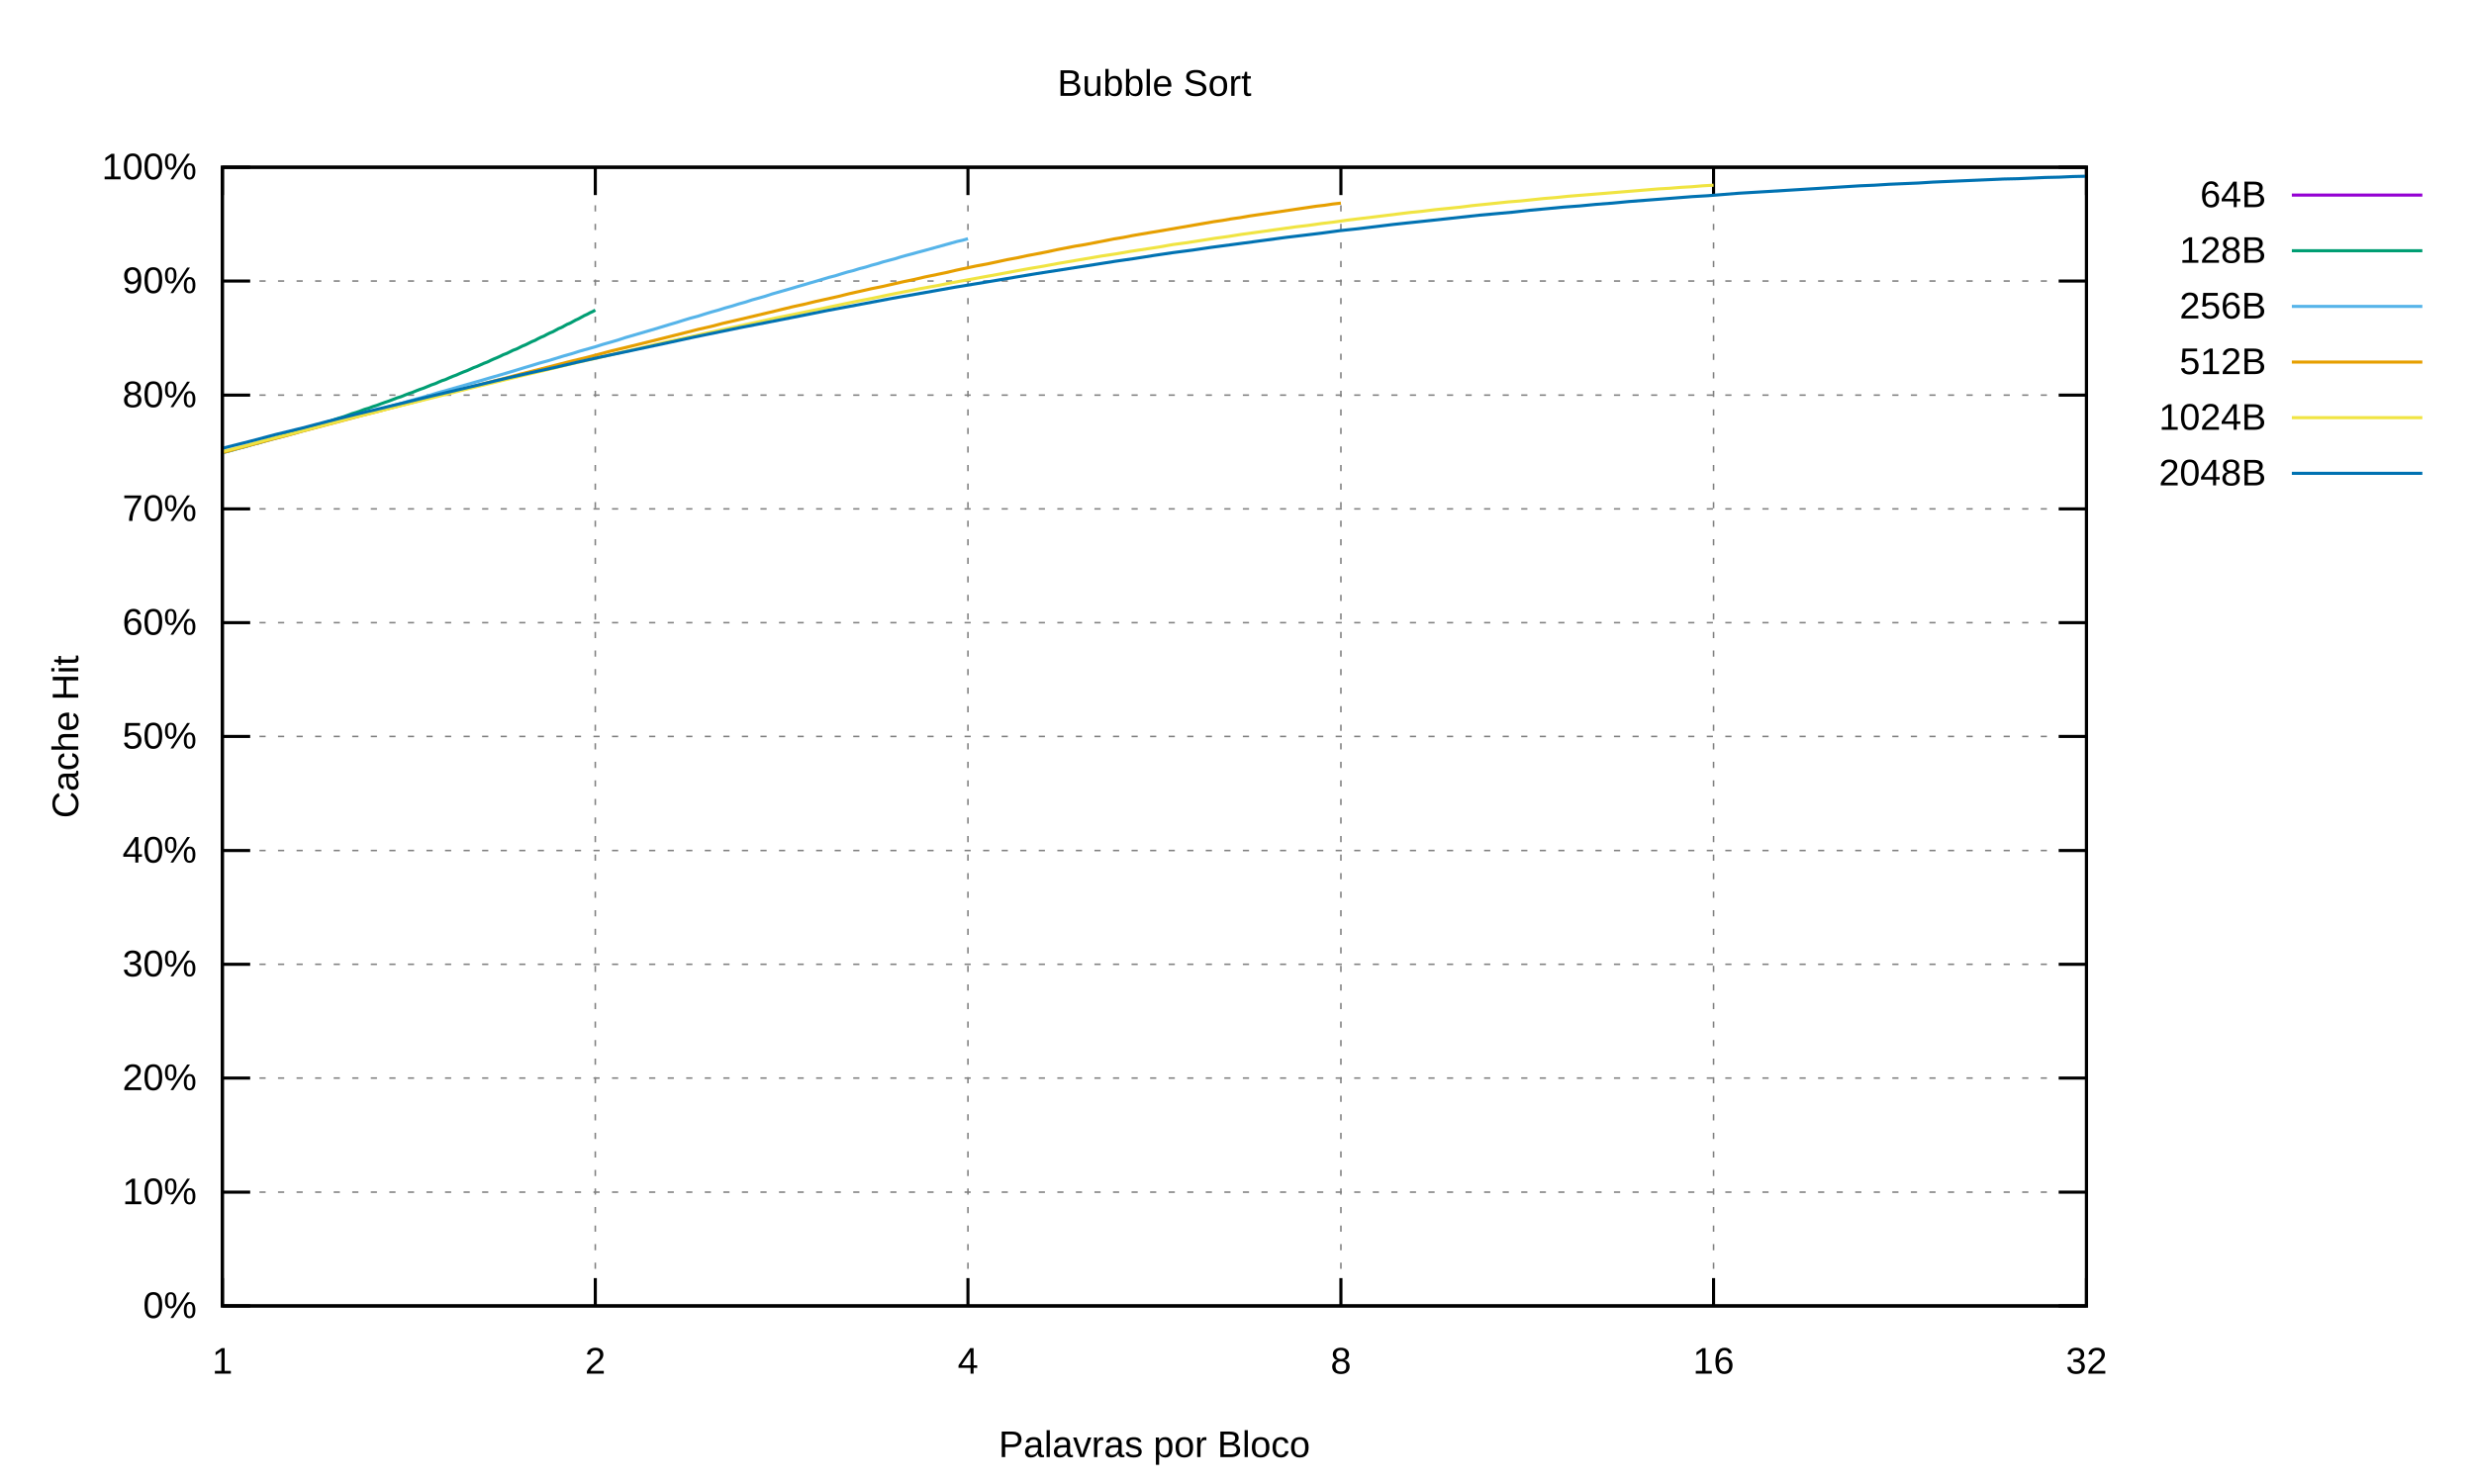
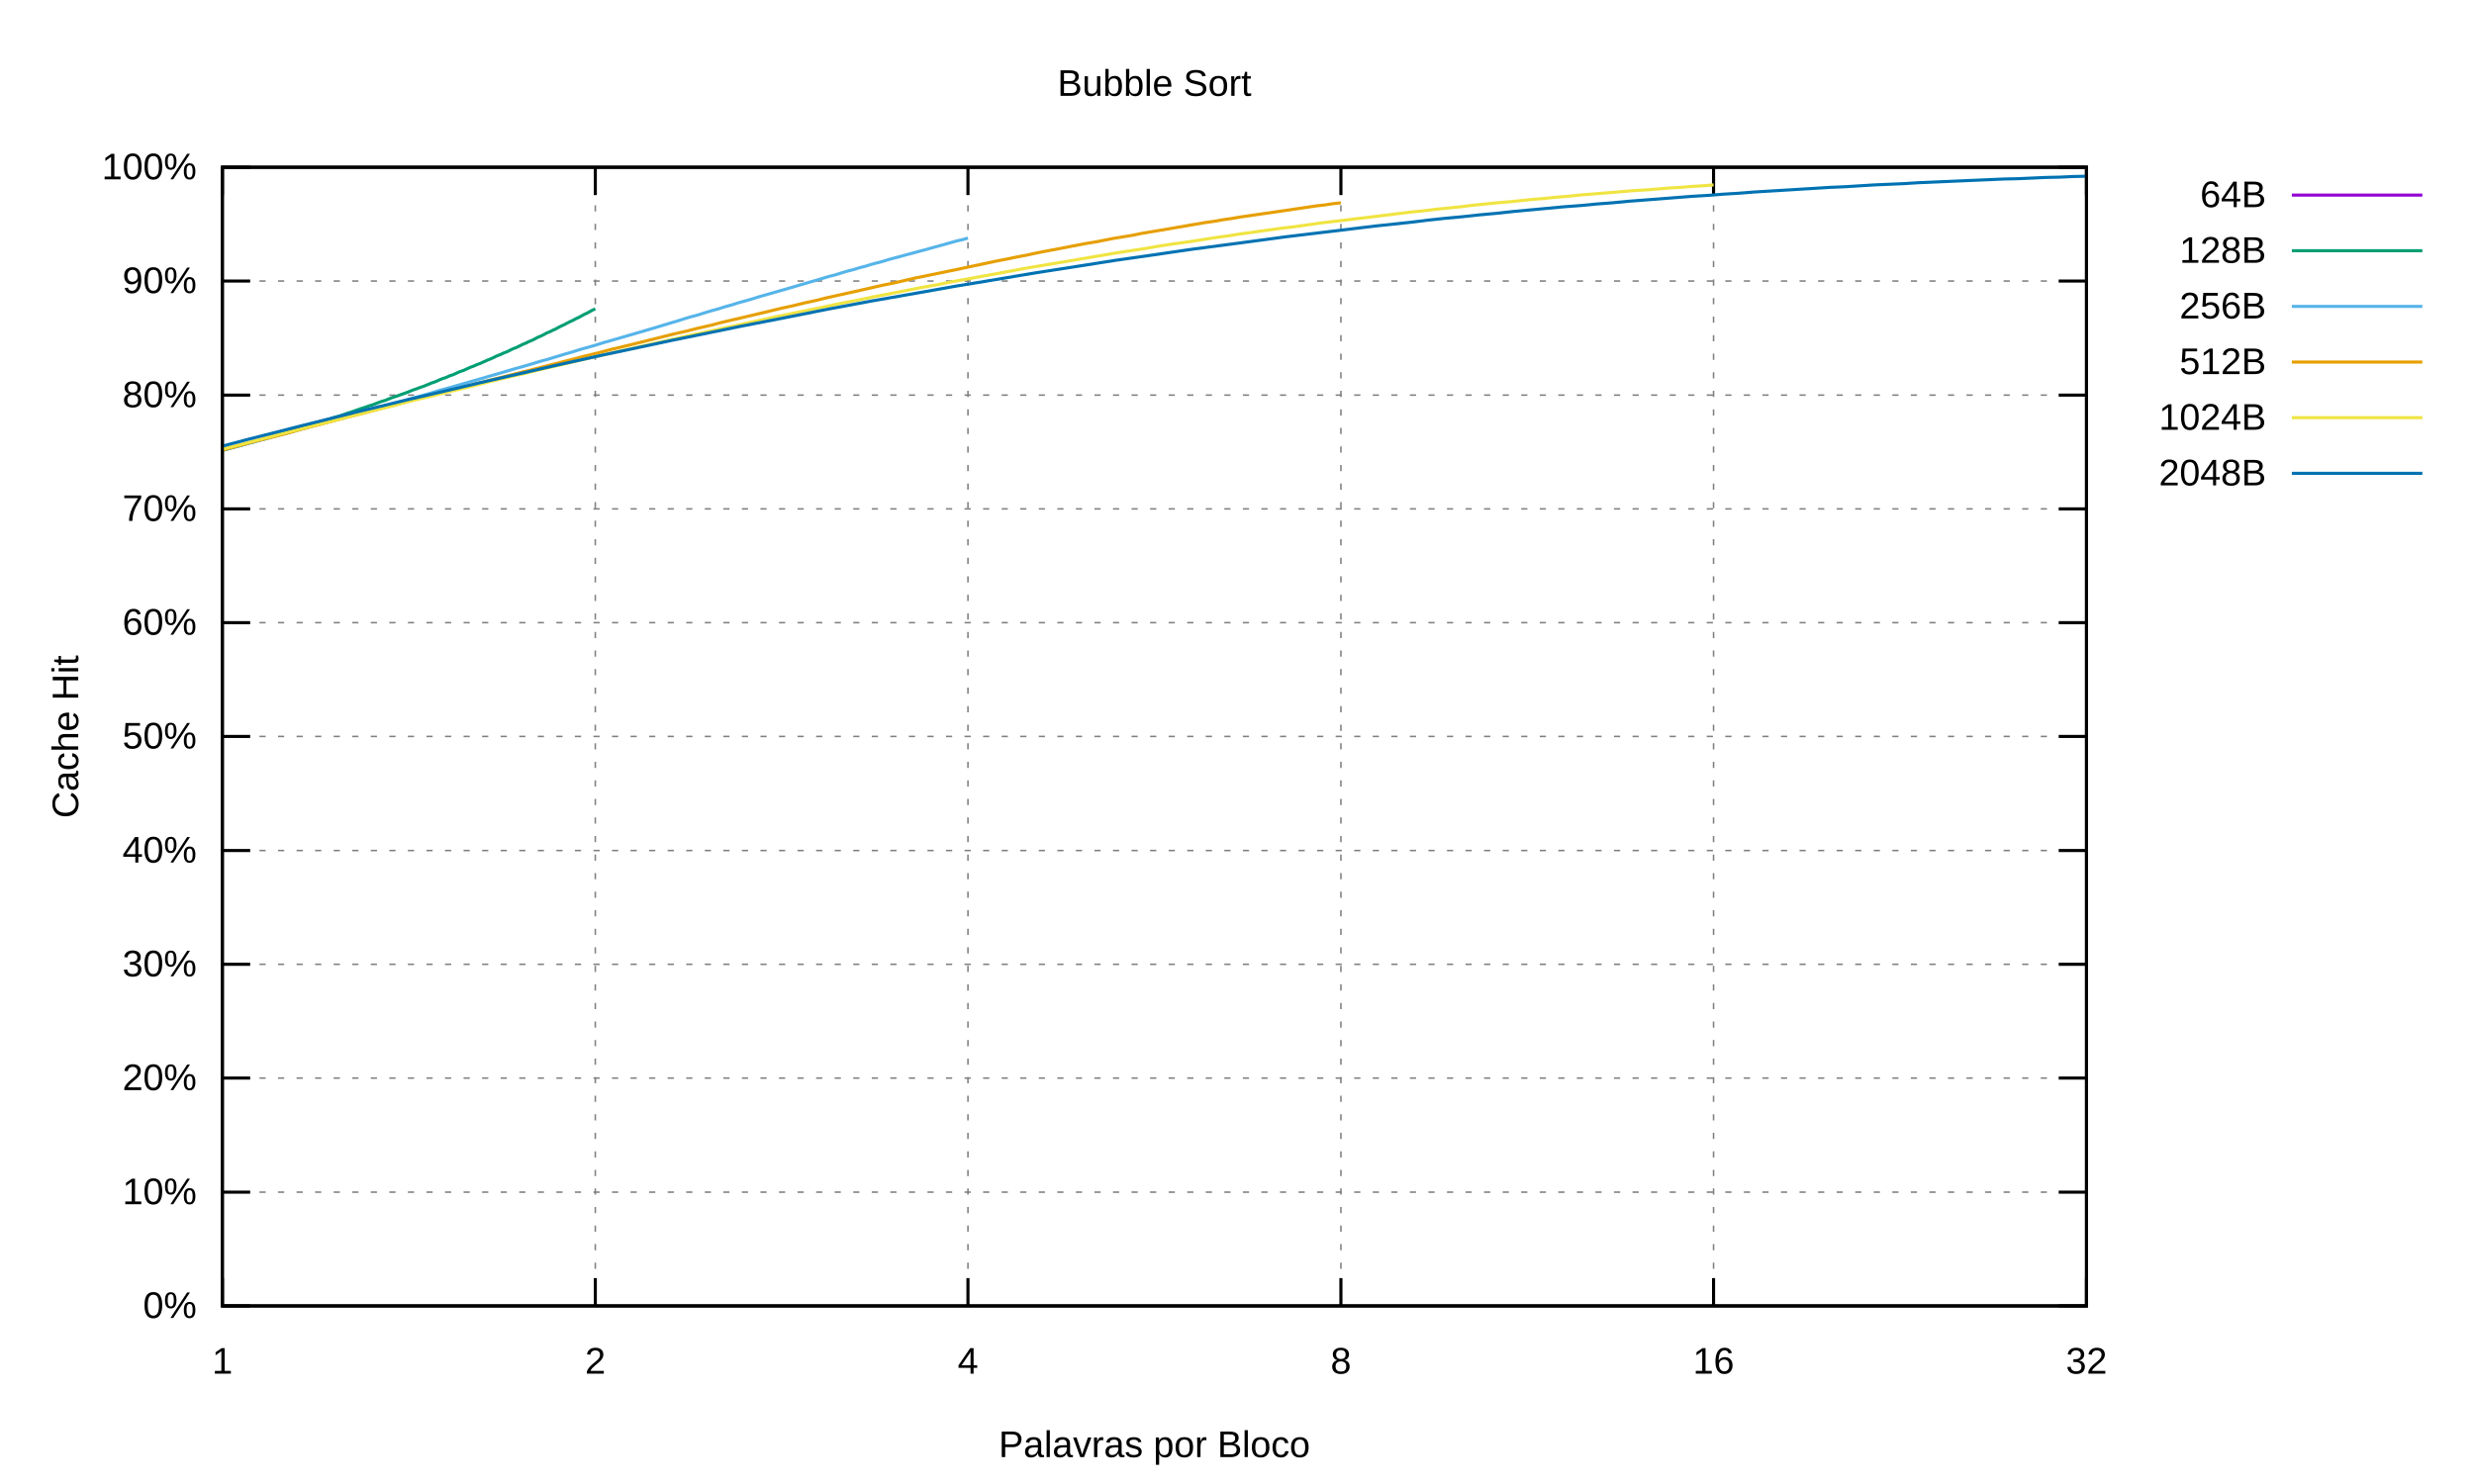
<svg xmlns="http://www.w3.org/2000/svg" xmlns:xlink="http://www.w3.org/1999/xlink" width="800" height="480" viewBox="0 0 800 480">
  <g id="gnuplot_canvas">
    <rect x="0" y="0" width="800" height="480" fill="none" />
    <defs>
      <circle id="gpDot" r="0.5" stroke-width="0.5" stroke="currentColor" />
      <path id="gpPt0" stroke-width="0.222" stroke="currentColor" d="M-1,0 h2 M0,-1 v2" />
      <path id="gpPt1" stroke-width="0.222" stroke="currentColor" d="M-1,-1 L1,1 M1,-1 L-1,1" />
      <path id="gpPt2" stroke-width="0.222" stroke="currentColor" d="M-1,0 L1,0 M0,-1 L0,1 M-1,-1 L1,1 M-1,1 L1,-1" />
      <rect id="gpPt3" stroke-width="0.222" stroke="currentColor" x="-1" y="-1" width="2" height="2" />
      <rect id="gpPt4" stroke-width="0.222" stroke="currentColor" fill="currentColor" x="-1" y="-1" width="2" height="2" />
      <circle id="gpPt5" stroke-width="0.222" stroke="currentColor" cx="0" cy="0" r="1" />
      <use xlink:href="#gpPt5" id="gpPt6" fill="currentColor" stroke="none" />
      <path id="gpPt7" stroke-width="0.222" stroke="currentColor" d="M0,-1.33 L-1.33,0.67 L1.33,0.67 z" />
      <use xlink:href="#gpPt7" id="gpPt8" fill="currentColor" stroke="none" />
      <use xlink:href="#gpPt7" id="gpPt9" stroke="currentColor" transform="rotate(180)" />
      <use xlink:href="#gpPt9" id="gpPt10" fill="currentColor" stroke="none" />
      <use xlink:href="#gpPt3" id="gpPt11" stroke="currentColor" transform="rotate(45)" />
      <use xlink:href="#gpPt11" id="gpPt12" fill="currentColor" stroke="none" />
      <path id="gpPt13" stroke-width="0.222" stroke="currentColor" d="M0,1.330 L1.265,0.411 L0.782,-1.067 L-0.782,-1.076 L-1.265,0.411 z" />
      <use xlink:href="#gpPt13" id="gpPt14" fill="currentColor" stroke="none" />
      <filter id="textbox" filterUnits="objectBoundingBox" x="0" y="0" height="1" width="1">
        <feFlood flood-color="white" flood-opacity="1" result="bgnd" />
        <feComposite in="SourceGraphic" in2="bgnd" operator="atop" />
      </filter>
      <filter id="greybox" filterUnits="objectBoundingBox" x="0" y="0" height="1" width="1">
        <feFlood flood-color="lightgrey" flood-opacity="1" result="grey" />
        <feComposite in="SourceGraphic" in2="grey" operator="atop" />
      </filter>
    </defs>
    <g fill="none" color="white" stroke="black" stroke-width="1.00" stroke-linecap="butt" stroke-linejoin="miter">
</g>
    <g fill="none" color="black" stroke="currentColor" stroke-width="1.00" stroke-linecap="butt" stroke-linejoin="miter">
</g>
    <g fill="none" color="black" stroke="black" stroke-width="0.50" stroke-linecap="butt" stroke-linejoin="miter">
</g>
    <g fill="none" color="gray" stroke="currentColor" stroke-width="0.50" stroke-linecap="butt" stroke-linejoin="miter">
      <path stroke="gray" stroke-dasharray="2,4" class="gridline" d="M71.9,422.4 L674.7,422.4  " />
    </g>
    <g fill="none" color="gray" stroke="gray" stroke-width="1.00" stroke-linecap="butt" stroke-linejoin="miter">
</g>
    <g fill="none" color="black" stroke="currentColor" stroke-width="1.00" stroke-linecap="butt" stroke-linejoin="miter">
      <path stroke="black" d="M71.9,422.4 L80.9,422.4 M674.7,422.4 L665.7,422.4  " />
      <g transform="translate(63.6,426.3)" stroke="none" fill="black" font-family="Arial" font-size="12.00" text-anchor="end">
        <text>
          <tspan font-family="Arial">0%</tspan>
        </text>
      </g>
    </g>
    <g fill="none" color="black" stroke="currentColor" stroke-width="1.00" stroke-linecap="butt" stroke-linejoin="miter">
</g>
    <g fill="none" color="black" stroke="black" stroke-width="0.50" stroke-linecap="butt" stroke-linejoin="miter">
</g>
    <g fill="none" color="gray" stroke="currentColor" stroke-width="0.50" stroke-linecap="butt" stroke-linejoin="miter">
      <path stroke="gray" stroke-dasharray="2,4" class="gridline" d="M71.9,385.6 L674.7,385.6  " />
    </g>
    <g fill="none" color="gray" stroke="gray" stroke-width="1.00" stroke-linecap="butt" stroke-linejoin="miter">
</g>
    <g fill="none" color="black" stroke="currentColor" stroke-width="1.00" stroke-linecap="butt" stroke-linejoin="miter">
      <path stroke="black" d="M71.9,385.6 L80.9,385.6 M674.7,385.6 L665.7,385.6  " />
      <g transform="translate(63.6,389.5)" stroke="none" fill="black" font-family="Arial" font-size="12.00" text-anchor="end">
        <text>
          <tspan font-family="Arial">10%</tspan>
        </text>
      </g>
    </g>
    <g fill="none" color="black" stroke="currentColor" stroke-width="1.00" stroke-linecap="butt" stroke-linejoin="miter">
</g>
    <g fill="none" color="black" stroke="black" stroke-width="0.50" stroke-linecap="butt" stroke-linejoin="miter">
</g>
    <g fill="none" color="gray" stroke="currentColor" stroke-width="0.50" stroke-linecap="butt" stroke-linejoin="miter">
      <path stroke="gray" stroke-dasharray="2,4" class="gridline" d="M71.9,348.7 L674.7,348.7  " />
    </g>
    <g fill="none" color="gray" stroke="gray" stroke-width="1.00" stroke-linecap="butt" stroke-linejoin="miter">
</g>
    <g fill="none" color="black" stroke="currentColor" stroke-width="1.00" stroke-linecap="butt" stroke-linejoin="miter">
      <path stroke="black" d="M71.9,348.7 L80.9,348.7 M674.7,348.7 L665.7,348.7  " />
      <g transform="translate(63.6,352.6)" stroke="none" fill="black" font-family="Arial" font-size="12.00" text-anchor="end">
        <text>
          <tspan font-family="Arial">20%</tspan>
        </text>
      </g>
    </g>
    <g fill="none" color="black" stroke="currentColor" stroke-width="1.00" stroke-linecap="butt" stroke-linejoin="miter">
</g>
    <g fill="none" color="black" stroke="black" stroke-width="0.50" stroke-linecap="butt" stroke-linejoin="miter">
</g>
    <g fill="none" color="gray" stroke="currentColor" stroke-width="0.50" stroke-linecap="butt" stroke-linejoin="miter">
      <path stroke="gray" stroke-dasharray="2,4" class="gridline" d="M71.9,311.9 L674.7,311.9  " />
    </g>
    <g fill="none" color="gray" stroke="gray" stroke-width="1.00" stroke-linecap="butt" stroke-linejoin="miter">
</g>
    <g fill="none" color="black" stroke="currentColor" stroke-width="1.00" stroke-linecap="butt" stroke-linejoin="miter">
      <path stroke="black" d="M71.9,311.9 L80.9,311.9 M674.7,311.9 L665.7,311.9  " />
      <g transform="translate(63.6,315.8)" stroke="none" fill="black" font-family="Arial" font-size="12.00" text-anchor="end">
        <text>
          <tspan font-family="Arial">30%</tspan>
        </text>
      </g>
    </g>
    <g fill="none" color="black" stroke="currentColor" stroke-width="1.00" stroke-linecap="butt" stroke-linejoin="miter">
</g>
    <g fill="none" color="black" stroke="black" stroke-width="0.50" stroke-linecap="butt" stroke-linejoin="miter">
</g>
    <g fill="none" color="gray" stroke="currentColor" stroke-width="0.50" stroke-linecap="butt" stroke-linejoin="miter">
      <path stroke="gray" stroke-dasharray="2,4" class="gridline" d="M71.9,275.1 L674.7,275.1  " />
    </g>
    <g fill="none" color="gray" stroke="gray" stroke-width="1.00" stroke-linecap="butt" stroke-linejoin="miter">
</g>
    <g fill="none" color="black" stroke="currentColor" stroke-width="1.00" stroke-linecap="butt" stroke-linejoin="miter">
      <path stroke="black" d="M71.9,275.1 L80.9,275.1 M674.7,275.1 L665.7,275.1  " />
      <g transform="translate(63.6,279.0)" stroke="none" fill="black" font-family="Arial" font-size="12.00" text-anchor="end">
        <text>
          <tspan font-family="Arial">40%</tspan>
        </text>
      </g>
    </g>
    <g fill="none" color="black" stroke="currentColor" stroke-width="1.00" stroke-linecap="butt" stroke-linejoin="miter">
</g>
    <g fill="none" color="black" stroke="black" stroke-width="0.50" stroke-linecap="butt" stroke-linejoin="miter">
</g>
    <g fill="none" color="gray" stroke="currentColor" stroke-width="0.50" stroke-linecap="butt" stroke-linejoin="miter">
      <path stroke="gray" stroke-dasharray="2,4" class="gridline" d="M71.9,238.2 L674.7,238.2  " />
    </g>
    <g fill="none" color="gray" stroke="gray" stroke-width="1.00" stroke-linecap="butt" stroke-linejoin="miter">
</g>
    <g fill="none" color="black" stroke="currentColor" stroke-width="1.00" stroke-linecap="butt" stroke-linejoin="miter">
      <path stroke="black" d="M71.9,238.2 L80.9,238.2 M674.7,238.2 L665.7,238.2  " />
      <g transform="translate(63.6,242.1)" stroke="none" fill="black" font-family="Arial" font-size="12.00" text-anchor="end">
        <text>
          <tspan font-family="Arial">50%</tspan>
        </text>
      </g>
    </g>
    <g fill="none" color="black" stroke="currentColor" stroke-width="1.00" stroke-linecap="butt" stroke-linejoin="miter">
</g>
    <g fill="none" color="black" stroke="black" stroke-width="0.50" stroke-linecap="butt" stroke-linejoin="miter">
</g>
    <g fill="none" color="gray" stroke="currentColor" stroke-width="0.50" stroke-linecap="butt" stroke-linejoin="miter">
      <path stroke="gray" stroke-dasharray="2,4" class="gridline" d="M71.9,201.4 L674.7,201.4  " />
    </g>
    <g fill="none" color="gray" stroke="gray" stroke-width="1.00" stroke-linecap="butt" stroke-linejoin="miter">
</g>
    <g fill="none" color="black" stroke="currentColor" stroke-width="1.00" stroke-linecap="butt" stroke-linejoin="miter">
      <path stroke="black" d="M71.9,201.4 L80.9,201.4 M674.7,201.4 L665.7,201.4  " />
      <g transform="translate(63.6,205.3)" stroke="none" fill="black" font-family="Arial" font-size="12.00" text-anchor="end">
        <text>
          <tspan font-family="Arial">60%</tspan>
        </text>
      </g>
    </g>
    <g fill="none" color="black" stroke="currentColor" stroke-width="1.00" stroke-linecap="butt" stroke-linejoin="miter">
</g>
    <g fill="none" color="black" stroke="black" stroke-width="0.50" stroke-linecap="butt" stroke-linejoin="miter">
</g>
    <g fill="none" color="gray" stroke="currentColor" stroke-width="0.50" stroke-linecap="butt" stroke-linejoin="miter">
      <path stroke="gray" stroke-dasharray="2,4" class="gridline" d="M71.9,164.6 L674.7,164.6  " />
    </g>
    <g fill="none" color="gray" stroke="gray" stroke-width="1.00" stroke-linecap="butt" stroke-linejoin="miter">
</g>
    <g fill="none" color="black" stroke="currentColor" stroke-width="1.00" stroke-linecap="butt" stroke-linejoin="miter">
      <path stroke="black" d="M71.9,164.6 L80.9,164.6 M674.7,164.6 L665.7,164.6  " />
      <g transform="translate(63.6,168.5)" stroke="none" fill="black" font-family="Arial" font-size="12.00" text-anchor="end">
        <text>
          <tspan font-family="Arial">70%</tspan>
        </text>
      </g>
    </g>
    <g fill="none" color="black" stroke="currentColor" stroke-width="1.00" stroke-linecap="butt" stroke-linejoin="miter">
</g>
    <g fill="none" color="black" stroke="black" stroke-width="0.50" stroke-linecap="butt" stroke-linejoin="miter">
</g>
    <g fill="none" color="gray" stroke="currentColor" stroke-width="0.50" stroke-linecap="butt" stroke-linejoin="miter">
      <path stroke="gray" stroke-dasharray="2,4" class="gridline" d="M71.9,127.8 L674.7,127.8  " />
    </g>
    <g fill="none" color="gray" stroke="gray" stroke-width="1.00" stroke-linecap="butt" stroke-linejoin="miter">
</g>
    <g fill="none" color="black" stroke="currentColor" stroke-width="1.00" stroke-linecap="butt" stroke-linejoin="miter">
      <path stroke="black" d="M71.9,127.8 L80.9,127.8 M674.7,127.8 L665.7,127.8  " />
      <g transform="translate(63.6,131.7)" stroke="none" fill="black" font-family="Arial" font-size="12.00" text-anchor="end">
        <text>
          <tspan font-family="Arial">80%</tspan>
        </text>
      </g>
    </g>
    <g fill="none" color="black" stroke="currentColor" stroke-width="1.00" stroke-linecap="butt" stroke-linejoin="miter">
</g>
    <g fill="none" color="black" stroke="black" stroke-width="0.50" stroke-linecap="butt" stroke-linejoin="miter">
</g>
    <g fill="none" color="gray" stroke="currentColor" stroke-width="0.50" stroke-linecap="butt" stroke-linejoin="miter">
      <path stroke="gray" stroke-dasharray="2,4" class="gridline" d="M71.9,90.9 L674.7,90.9  " />
    </g>
    <g fill="none" color="gray" stroke="gray" stroke-width="1.00" stroke-linecap="butt" stroke-linejoin="miter">
</g>
    <g fill="none" color="black" stroke="currentColor" stroke-width="1.00" stroke-linecap="butt" stroke-linejoin="miter">
      <path stroke="black" d="M71.9,90.9 L80.9,90.9 M674.7,90.9 L665.7,90.9  " />
      <g transform="translate(63.6,94.8)" stroke="none" fill="black" font-family="Arial" font-size="12.00" text-anchor="end">
        <text>
          <tspan font-family="Arial">90%</tspan>
        </text>
      </g>
    </g>
    <g fill="none" color="black" stroke="currentColor" stroke-width="1.00" stroke-linecap="butt" stroke-linejoin="miter">
</g>
    <g fill="none" color="black" stroke="black" stroke-width="0.50" stroke-linecap="butt" stroke-linejoin="miter">
</g>
    <g fill="none" color="gray" stroke="currentColor" stroke-width="0.50" stroke-linecap="butt" stroke-linejoin="miter">
      <path stroke="gray" stroke-dasharray="2,4" class="gridline" d="M71.9,54.1 L674.7,54.1  " />
    </g>
    <g fill="none" color="gray" stroke="gray" stroke-width="1.00" stroke-linecap="butt" stroke-linejoin="miter">
</g>
    <g fill="none" color="black" stroke="currentColor" stroke-width="1.00" stroke-linecap="butt" stroke-linejoin="miter">
      <path stroke="black" d="M71.9,54.1 L80.9,54.1 M674.7,54.1 L665.7,54.1  " />
      <g transform="translate(63.6,58.0)" stroke="none" fill="black" font-family="Arial" font-size="12.00" text-anchor="end">
        <text>
          <tspan font-family="Arial">100%</tspan>
        </text>
      </g>
    </g>
    <g fill="none" color="black" stroke="currentColor" stroke-width="1.00" stroke-linecap="butt" stroke-linejoin="miter">
</g>
    <g fill="none" color="black" stroke="black" stroke-width="0.50" stroke-linecap="butt" stroke-linejoin="miter">
</g>
    <g fill="none" color="gray" stroke="currentColor" stroke-width="0.50" stroke-linecap="butt" stroke-linejoin="miter">
      <path stroke="gray" stroke-dasharray="2,4" class="gridline" d="M71.9,422.4 L71.9,54.1  " />
    </g>
    <g fill="none" color="gray" stroke="gray" stroke-width="1.00" stroke-linecap="butt" stroke-linejoin="miter">
</g>
    <g fill="none" color="black" stroke="currentColor" stroke-width="1.00" stroke-linecap="butt" stroke-linejoin="miter">
      <path stroke="black" d="M71.9,422.4 L71.9,413.4 M71.9,54.1 L71.9,63.1  " />
      <g transform="translate(71.9,444.3)" stroke="none" fill="black" font-family="Arial" font-size="12.00" text-anchor="middle">
        <text>
          <tspan font-family="Arial"> 1</tspan>
        </text>
      </g>
    </g>
    <g fill="none" color="black" stroke="currentColor" stroke-width="1.00" stroke-linecap="butt" stroke-linejoin="miter">
</g>
    <g fill="none" color="black" stroke="black" stroke-width="0.50" stroke-linecap="butt" stroke-linejoin="miter">
</g>
    <g fill="none" color="gray" stroke="currentColor" stroke-width="0.50" stroke-linecap="butt" stroke-linejoin="miter">
      <path stroke="gray" stroke-dasharray="2,4" class="gridline" d="M192.5,422.4 L192.5,54.1  " />
    </g>
    <g fill="none" color="gray" stroke="gray" stroke-width="1.00" stroke-linecap="butt" stroke-linejoin="miter">
</g>
    <g fill="none" color="black" stroke="currentColor" stroke-width="1.00" stroke-linecap="butt" stroke-linejoin="miter">
      <path stroke="black" d="M192.5,422.4 L192.5,413.4 M192.5,54.1 L192.5,63.1  " />
      <g transform="translate(192.5,444.3)" stroke="none" fill="black" font-family="Arial" font-size="12.00" text-anchor="middle">
        <text>
          <tspan font-family="Arial"> 2</tspan>
        </text>
      </g>
    </g>
    <g fill="none" color="black" stroke="currentColor" stroke-width="1.00" stroke-linecap="butt" stroke-linejoin="miter">
</g>
    <g fill="none" color="black" stroke="black" stroke-width="0.50" stroke-linecap="butt" stroke-linejoin="miter">
</g>
    <g fill="none" color="gray" stroke="currentColor" stroke-width="0.50" stroke-linecap="butt" stroke-linejoin="miter">
      <path stroke="gray" stroke-dasharray="2,4" class="gridline" d="M313.0,422.4 L313.0,54.1  " />
    </g>
    <g fill="none" color="gray" stroke="gray" stroke-width="1.00" stroke-linecap="butt" stroke-linejoin="miter">
</g>
    <g fill="none" color="black" stroke="currentColor" stroke-width="1.00" stroke-linecap="butt" stroke-linejoin="miter">
      <path stroke="black" d="M313.0,422.4 L313.0,413.4 M313.0,54.1 L313.0,63.1  " />
      <g transform="translate(313.0,444.3)" stroke="none" fill="black" font-family="Arial" font-size="12.00" text-anchor="middle">
        <text>
          <tspan font-family="Arial"> 4</tspan>
        </text>
      </g>
    </g>
    <g fill="none" color="black" stroke="currentColor" stroke-width="1.00" stroke-linecap="butt" stroke-linejoin="miter">
</g>
    <g fill="none" color="black" stroke="black" stroke-width="0.50" stroke-linecap="butt" stroke-linejoin="miter">
</g>
    <g fill="none" color="gray" stroke="currentColor" stroke-width="0.50" stroke-linecap="butt" stroke-linejoin="miter">
      <path stroke="gray" stroke-dasharray="2,4" class="gridline" d="M433.6,422.4 L433.6,54.1  " />
    </g>
    <g fill="none" color="gray" stroke="gray" stroke-width="1.00" stroke-linecap="butt" stroke-linejoin="miter">
</g>
    <g fill="none" color="black" stroke="currentColor" stroke-width="1.00" stroke-linecap="butt" stroke-linejoin="miter">
      <path stroke="black" d="M433.6,422.4 L433.6,413.4 M433.6,54.1 L433.6,63.1  " />
      <g transform="translate(433.6,444.3)" stroke="none" fill="black" font-family="Arial" font-size="12.00" text-anchor="middle">
        <text>
          <tspan font-family="Arial"> 8</tspan>
        </text>
      </g>
    </g>
    <g fill="none" color="black" stroke="currentColor" stroke-width="1.00" stroke-linecap="butt" stroke-linejoin="miter">
</g>
    <g fill="none" color="black" stroke="black" stroke-width="0.50" stroke-linecap="butt" stroke-linejoin="miter">
</g>
    <g fill="none" color="gray" stroke="currentColor" stroke-width="0.50" stroke-linecap="butt" stroke-linejoin="miter">
      <path stroke="gray" stroke-dasharray="2,4" class="gridline" d="M554.1,422.4 L554.1,54.1  " />
    </g>
    <g fill="none" color="gray" stroke="gray" stroke-width="1.00" stroke-linecap="butt" stroke-linejoin="miter">
</g>
    <g fill="none" color="black" stroke="currentColor" stroke-width="1.00" stroke-linecap="butt" stroke-linejoin="miter">
      <path stroke="black" d="M554.1,422.4 L554.1,413.4 M554.1,54.1 L554.1,63.1  " />
      <g transform="translate(554.1,444.3)" stroke="none" fill="black" font-family="Arial" font-size="12.00" text-anchor="middle">
        <text>
          <tspan font-family="Arial"> 16</tspan>
        </text>
      </g>
    </g>
    <g fill="none" color="black" stroke="currentColor" stroke-width="1.00" stroke-linecap="butt" stroke-linejoin="miter">
</g>
    <g fill="none" color="black" stroke="black" stroke-width="0.50" stroke-linecap="butt" stroke-linejoin="miter">
</g>
    <g fill="none" color="gray" stroke="currentColor" stroke-width="0.50" stroke-linecap="butt" stroke-linejoin="miter">
      <path stroke="gray" stroke-dasharray="2,4" class="gridline" d="M674.7,422.4 L674.7,54.1  " />
    </g>
    <g fill="none" color="gray" stroke="gray" stroke-width="1.00" stroke-linecap="butt" stroke-linejoin="miter">
</g>
    <g fill="none" color="black" stroke="currentColor" stroke-width="1.00" stroke-linecap="butt" stroke-linejoin="miter">
      <path stroke="black" d="M674.7,422.4 L674.7,413.4 M674.7,54.1 L674.7,63.1  " />
      <g transform="translate(674.7,444.3)" stroke="none" fill="black" font-family="Arial" font-size="12.00" text-anchor="middle">
        <text>
          <tspan font-family="Arial"> 32</tspan>
        </text>
      </g>
    </g>
    <g fill="none" color="black" stroke="currentColor" stroke-width="1.00" stroke-linecap="butt" stroke-linejoin="miter">
</g>
    <g fill="none" color="black" stroke="currentColor" stroke-width="1.00" stroke-linecap="butt" stroke-linejoin="miter">
      <path stroke="black" d="M71.9,54.1 L71.9,422.4 L674.7,422.4 L674.7,54.1 L71.9,54.1 Z  " />
    </g>
    <g fill="none" color="black" stroke="currentColor" stroke-width="1.00" stroke-linecap="butt" stroke-linejoin="miter">
      <g transform="translate(25.3,238.3) rotate(270)" stroke="none" fill="black" font-family="Arial" font-size="12.00" text-anchor="middle">
        <text>
          <tspan font-family="Arial">Cache Hit</tspan>
        </text>
      </g>
    </g>
    <g fill="none" color="black" stroke="currentColor" stroke-width="1.00" stroke-linecap="butt" stroke-linejoin="miter">
      <g transform="translate(373.3,471.3)" stroke="none" fill="black" font-family="Arial" font-size="12.00" text-anchor="middle">
        <text>
          <tspan font-family="Arial">Palavras por Bloco</tspan>
        </text>
      </g>
    </g>
    <g fill="none" color="black" stroke="currentColor" stroke-width="1.00" stroke-linecap="butt" stroke-linejoin="miter">
      <g transform="translate(373.3,31.0)" stroke="none" fill="black" font-family="Arial" font-size="12.00" text-anchor="middle">
        <text>
          <tspan font-family="Arial">Bubble Sort</tspan>
        </text>
      </g>
    </g>
    <g fill="none" color="black" stroke="currentColor" stroke-width="1.00" stroke-linecap="butt" stroke-linejoin="miter">
</g>
    <g id="gnuplot_plot_1">
      <g fill="none" color="black" stroke="currentColor" stroke-width="1.00" stroke-linecap="butt" stroke-linejoin="miter">
        <g transform="translate(732.8,67.0)" stroke="none" fill="black" font-family="Arial" font-size="12.00" text-anchor="end">
          <text>
            <tspan font-family="Arial">64B</tspan>
          </text>
        </g>
      </g>
      <g fill="none" color="black" stroke="currentColor" stroke-width="1.00" stroke-linecap="butt" stroke-linejoin="miter">
-         <path stroke="rgb(148,   0, 211)" d="M741.1,63.1 L783.3,63.1 M71.9,146.4  " />
+         <path stroke="rgb(148,   0, 211)" d="M741.1,63.1 L783.3,63.1 M71.9,145.7  " />
      </g>
    </g>
    <g id="gnuplot_plot_2">
      <g fill="none" color="black" stroke="currentColor" stroke-width="1.00" stroke-linecap="butt" stroke-linejoin="miter">
        <g transform="translate(732.8,85.0)" stroke="none" fill="black" font-family="Arial" font-size="12.00" text-anchor="end">
          <text>
            <tspan font-family="Arial">128B</tspan>
          </text>
        </g>
      </g>
      <g fill="none" color="black" stroke="currentColor" stroke-width="1.00" stroke-linecap="butt" stroke-linejoin="miter">
-         <path stroke="rgb(  0, 158, 115)" d="M741.1,81.1 L783.3,81.1 M71.9,146.4 L73.6,146.0 L75.4,145.5 L77.1,145.0 L78.8,144.6 L80.5,144.1   L82.1,143.6 L83.8,143.2 L85.4,142.7 L87.0,142.2 L88.6,141.8 L90.2,141.3 L91.8,140.8 L93.4,140.4   L94.9,139.9 L96.4,139.4 L98.0,139.0 L99.5,138.5 L101.0,138.0 L102.4,137.6 L103.9,137.1 L105.4,136.6   L106.8,136.2 L108.2,135.7 L109.7,135.2 L111.1,134.8 L112.5,134.3 L113.8,133.8 L115.2,133.4 L116.6,132.9   L117.9,132.4 L119.3,132.0 L120.6,131.5 L121.9,131.1 L123.2,130.6 L124.6,130.1 L125.8,129.7 L127.1,129.2   L128.4,128.7 L129.7,128.3 L130.9,127.8 L132.2,127.3 L133.4,126.9 L134.6,126.4 L135.9,125.9 L137.1,125.5   L138.3,125.0 L139.5,124.5 L140.7,124.1 L141.8,123.6 L143.0,123.1 L144.2,122.7 L145.3,122.2 L146.5,121.7   L147.6,121.3 L148.7,120.8 L149.9,120.3 L151.0,119.9 L152.1,119.4 L153.2,118.9 L154.3,118.5 L155.4,118.0   L156.5,117.5 L157.6,117.1 L158.6,116.6 L159.7,116.1 L160.7,115.7 L161.8,115.2 L162.8,114.7 L163.9,114.3   L164.9,113.8 L165.9,113.3 L167.0,112.9 L168.0,112.4 L169.0,111.9 L170.0,111.5 L171.0,111.0 L172.0,110.5   L173.0,110.1 L173.9,109.6 L174.9,109.1 L175.9,108.7 L176.8,108.2 L177.8,107.7 L178.8,107.3 L179.7,106.8   L180.6,106.3 L181.6,105.9 L182.5,105.4 L183.4,104.9 L184.4,104.5 L185.3,104.0 L186.2,103.5 L187.1,103.1   L188.0,102.6 L188.9,102.1 L189.8,101.7 L190.7,101.2 L191.6,100.8 L192.5,100.3  " />
+         <path stroke="rgb(  0, 158, 115)" d="M741.1,81.1 L783.3,81.1 M71.9,145.7 L73.6,145.2 L75.4,144.7 L77.1,144.3 L78.8,143.8 L80.5,143.3   L82.1,142.9 L83.8,142.4 L85.4,142.0 L87.0,141.5 L88.6,141.0 L90.2,140.6 L91.8,140.1 L93.4,139.6   L94.9,139.2 L96.4,138.7 L98.0,138.3 L99.5,137.8 L101.0,137.3 L102.4,136.9 L103.9,136.4 L105.4,135.9   L106.8,135.5 L108.2,135.0 L109.7,134.6 L111.1,134.1 L112.5,133.6 L113.8,133.2 L115.2,132.7 L116.6,132.2   L117.9,131.8 L119.3,131.3 L120.6,130.9 L121.9,130.4 L123.2,129.9 L124.6,129.5 L125.8,129.0 L127.1,128.5   L128.4,128.1 L129.7,127.6 L130.9,127.2 L132.2,126.7 L133.4,126.2 L134.6,125.8 L135.9,125.3 L137.1,124.9   L138.3,124.4 L139.5,123.9 L140.7,123.5 L141.8,123.0 L143.0,122.5 L144.2,122.1 L145.3,121.6 L146.5,121.2   L147.6,120.7 L148.7,120.2 L149.9,119.8 L151.0,119.3 L152.1,118.8 L153.2,118.4 L154.3,117.9 L155.4,117.5   L156.5,117.0 L157.6,116.5 L158.6,116.1 L159.7,115.6 L160.7,115.1 L161.8,114.7 L162.8,114.2 L163.9,113.8   L164.9,113.3 L165.9,112.8 L167.0,112.4 L168.0,111.9 L169.0,111.4 L170.0,111.0 L171.0,110.5 L172.0,110.1   L173.0,109.6 L173.9,109.1 L174.9,108.7 L175.9,108.2 L176.8,107.7 L177.8,107.3 L178.8,106.8 L179.7,106.4   L180.6,105.9 L181.6,105.4 L182.5,105.0 L183.4,104.5 L184.4,104.0 L185.3,103.6 L186.2,103.1 L187.1,102.7   L188.0,102.2 L188.9,101.7 L189.8,101.3 L190.7,100.8 L191.6,100.3 L192.5,99.9  " />
      </g>
    </g>
    <g id="gnuplot_plot_3">
      <g fill="none" color="black" stroke="currentColor" stroke-width="1.00" stroke-linecap="butt" stroke-linejoin="miter">
        <g transform="translate(732.8,103.0)" stroke="none" fill="black" font-family="Arial" font-size="12.00" text-anchor="end">
          <text>
            <tspan font-family="Arial">256B</tspan>
          </text>
        </g>
      </g>
      <g fill="none" color="black" stroke="currentColor" stroke-width="1.00" stroke-linecap="butt" stroke-linejoin="miter">
-         <path stroke="rgb( 86, 180, 233)" d="M741.1,99.1 L783.3,99.1 M71.9,146.4 L75.4,145.5 L78.9,144.5 L82.3,143.6 L85.7,142.7 L89.0,141.8   L92.4,140.9 L95.7,140.0 L98.9,139.1 L102.2,138.2 L105.4,137.3 L108.6,136.4 L111.7,135.6 L114.8,134.7   L117.9,133.8 L121.0,133.0 L124.0,132.1 L127.0,131.2 L130.0,130.4 L133.0,129.5 L135.9,128.7 L138.8,127.9   L141.7,127.0 L144.6,126.2 L147.4,125.4 L150.2,124.6 L153.0,123.8 L155.8,123.0 L158.5,122.2 L161.3,121.4   L164.0,120.6 L166.7,119.8 L169.3,119.0 L172.0,118.2 L174.6,117.4 L177.2,116.7 L179.8,115.9 L182.4,115.1   L184.9,114.4 L187.4,113.6 L189.9,112.9 L192.4,112.2 L194.9,111.4 L197.4,110.7 L199.8,110.0 L202.2,109.2   L204.6,108.5 L207.0,107.8 L209.4,107.1 L211.8,106.4 L214.1,105.7 L216.4,105.0 L218.8,104.3 L221.0,103.6   L223.3,102.9 L225.6,102.3 L227.8,101.6 L230.1,100.9 L232.3,100.3 L234.5,99.6 L236.7,99.0 L238.9,98.3   L241.1,97.7 L243.2,97.0 L245.4,96.4 L247.5,95.8 L249.6,95.1 L251.7,94.5 L253.8,93.9 L255.9,93.3   L257.9,92.7 L260.0,92.1 L262.0,91.5 L264.1,90.9 L266.1,90.3 L268.1,89.7 L270.1,89.2 L272.0,88.6   L274.0,88.0 L276.0,87.5 L277.9,86.9 L279.9,86.4 L281.8,85.8 L283.7,85.3 L285.6,84.7 L287.5,84.2   L289.4,83.7 L291.3,83.1 L293.1,82.6 L295.0,82.1 L296.8,81.6 L298.7,81.1 L300.5,80.6 L302.3,80.1   L304.1,79.6 L305.9,79.1 L307.7,78.6 L309.5,78.1 L311.3,77.7 L313.0,77.2  " />
+         <path stroke="rgb( 86, 180, 233)" d="M741.1,99.1 L783.3,99.1 M71.9,145.7 L75.4,144.7 L78.9,143.8 L82.3,142.9 L85.7,142.0 L89.0,141.1   L92.4,140.2 L95.7,139.3 L98.9,138.4 L102.2,137.5 L105.4,136.6 L108.6,135.8 L111.7,134.9 L114.8,134.0   L117.9,133.2 L121.0,132.3 L124.0,131.5 L127.0,130.6 L130.0,129.8 L133.0,128.9 L135.9,128.1 L138.8,127.3   L141.7,126.4 L144.6,125.6 L147.4,124.8 L150.2,124.0 L153.0,123.2 L155.8,122.4 L158.5,121.6 L161.3,120.8   L164.0,120.0 L166.7,119.2 L169.3,118.5 L172.0,117.7 L174.6,116.9 L177.2,116.2 L179.8,115.4 L182.4,114.6   L184.9,113.9 L187.4,113.1 L189.9,112.4 L192.4,111.7 L194.9,110.9 L197.4,110.2 L199.8,109.5 L202.2,108.8   L204.6,108.1 L207.0,107.4 L209.4,106.7 L211.8,106.0 L214.1,105.3 L216.4,104.6 L218.8,103.9 L221.0,103.2   L223.3,102.5 L225.6,101.9 L227.8,101.2 L230.1,100.5 L232.3,99.9 L234.5,99.2 L236.7,98.6 L238.9,97.9   L241.1,97.3 L243.2,96.7 L245.4,96.0 L247.5,95.4 L249.6,94.8 L251.7,94.2 L253.8,93.6 L255.9,93.0   L257.9,92.4 L260.0,91.8 L262.0,91.2 L264.1,90.6 L266.1,90.0 L268.1,89.4 L270.1,88.9 L272.0,88.3   L274.0,87.7 L276.0,87.2 L277.9,86.6 L279.9,86.1 L281.8,85.5 L283.7,85.0 L285.6,84.5 L287.5,83.9   L289.4,83.4 L291.3,82.9 L293.1,82.4 L295.0,81.9 L296.8,81.4 L298.7,80.9 L300.5,80.4 L302.3,79.9   L304.1,79.4 L305.9,78.9 L307.7,78.4 L309.5,77.9 L311.3,77.5 L313.0,77.0  " />
      </g>
    </g>
    <g id="gnuplot_plot_4">
      <g fill="none" color="black" stroke="currentColor" stroke-width="1.00" stroke-linecap="butt" stroke-linejoin="miter">
        <g transform="translate(732.8,121.0)" stroke="none" fill="black" font-family="Arial" font-size="12.00" text-anchor="end">
          <text>
            <tspan font-family="Arial">512B</tspan>
          </text>
        </g>
      </g>
      <g fill="none" color="black" stroke="currentColor" stroke-width="1.00" stroke-linecap="butt" stroke-linejoin="miter">
-         <path stroke="rgb(230, 159,   0)" d="M741.1,117.1 L783.3,117.1 M71.9,146.4 L77.1,145.0 L82.3,143.6 L87.5,142.2 L92.6,140.9 L97.6,139.5   L102.6,138.2 L107.5,136.9 L112.4,135.6 L117.3,134.3 L122.1,133.1 L126.9,131.8 L131.6,130.6 L136.3,129.4   L140.9,128.1 L145.5,126.9 L150.1,125.8 L154.6,124.6 L159.1,123.4 L163.5,122.3 L167.9,121.1 L172.3,120.0   L176.6,118.9 L180.9,117.8 L185.2,116.7 L189.4,115.7 L193.6,114.6 L197.7,113.5 L201.9,112.5 L206.0,111.5   L210.0,110.5 L214.0,109.5 L218.0,108.5 L222.0,107.5 L225.9,106.5 L229.9,105.6 L233.7,104.6 L237.6,103.7   L241.4,102.8 L245.2,101.9 L249.0,101.0 L252.7,100.1 L256.4,99.2 L260.1,98.4 L263.8,97.5 L267.4,96.7   L271.0,95.9 L274.6,95.0 L278.2,94.2 L281.7,93.4 L285.2,92.7 L288.7,91.9 L292.2,91.1 L295.6,90.4   L299.0,89.6 L302.4,88.9 L305.8,88.2 L309.2,87.4 L312.5,86.7 L315.8,86.0 L319.1,85.4 L322.4,84.7   L325.6,84.0 L328.9,83.4 L332.1,82.7 L335.3,82.1 L338.4,81.5 L341.6,80.8 L344.7,80.2 L347.8,79.6   L350.9,79.1 L354.0,78.5 L357.1,77.9 L360.1,77.3 L363.2,76.8 L366.2,76.2 L369.1,75.7 L372.1,75.2   L375.1,74.7 L378.0,74.2 L380.9,73.7 L383.8,73.2 L386.7,72.7 L389.6,72.2 L392.5,71.7 L395.3,71.3   L398.1,70.8 L401.0,70.4 L403.8,69.9 L406.5,69.5 L409.3,69.1 L412.1,68.7 L414.8,68.3 L417.5,67.9   L420.2,67.5 L422.9,67.1 L425.6,66.7 L428.3,66.4 L430.9,66.0 L433.6,65.7  " />
+         <path stroke="rgb(230, 159,   0)" d="M741.1,117.1 L783.3,117.1 M71.9,145.6 L77.1,144.2 L82.3,142.8 L87.5,141.5 L92.6,140.2 L97.6,138.8   L102.6,137.5 L107.5,136.2 L112.4,134.9 L117.3,133.7 L122.1,132.4 L126.9,131.2 L131.6,129.9 L136.3,128.7   L140.9,127.5 L145.5,126.3 L150.1,125.2 L154.6,124.0 L159.1,122.8 L163.5,121.7 L167.9,120.6 L172.3,119.5   L176.6,118.4 L180.9,117.3 L185.2,116.2 L189.4,115.1 L193.6,114.1 L197.7,113.0 L201.9,112.0 L206.0,111.0   L210.0,110.0 L214.0,109.0 L218.0,108.0 L222.0,107.1 L225.9,106.1 L229.9,105.2 L233.7,104.2 L237.6,103.3   L241.4,102.4 L245.2,101.5 L249.0,100.6 L252.7,99.7 L256.4,98.9 L260.1,98.0 L263.8,97.2 L267.4,96.3   L271.0,95.5 L274.6,94.7 L278.2,93.9 L281.7,93.1 L285.2,92.3 L288.7,91.6 L292.2,90.8 L295.6,90.0   L299.0,89.3 L302.4,88.6 L305.8,87.9 L309.2,87.2 L312.5,86.5 L315.8,85.8 L319.1,85.1 L322.4,84.4   L325.6,83.8 L328.9,83.1 L332.1,82.5 L335.3,81.8 L338.4,81.2 L341.6,80.6 L344.7,80.0 L347.8,79.4   L350.9,78.8 L354.0,78.3 L357.1,77.7 L360.1,77.1 L363.2,76.6 L366.2,76.1 L369.1,75.5 L372.1,75.0   L375.1,74.5 L378.0,74.0 L380.9,73.5 L383.8,73.0 L386.7,72.5 L389.6,72.0 L392.5,71.6 L395.3,71.1   L398.1,70.7 L401.0,70.2 L403.8,69.8 L406.5,69.4 L409.3,69.0 L412.1,68.6 L414.8,68.2 L417.5,67.8   L420.2,67.4 L422.9,67.0 L425.6,66.6 L428.3,66.3 L430.9,65.9 L433.6,65.6  " />
      </g>
    </g>
    <g id="gnuplot_plot_5">
      <g fill="none" color="black" stroke="currentColor" stroke-width="1.00" stroke-linecap="butt" stroke-linejoin="miter">
        <g transform="translate(732.8,139.0)" stroke="none" fill="black" font-family="Arial" font-size="12.00" text-anchor="end">
          <text>
            <tspan font-family="Arial">1024B</tspan>
          </text>
        </g>
      </g>
      <g fill="none" color="black" stroke="currentColor" stroke-width="1.00" stroke-linecap="butt" stroke-linejoin="miter">
-         <path stroke="rgb(240, 228,  66)" d="M741.1,135.1 L783.3,135.1 M71.9,146.1 L78.9,144.3 L85.8,142.4 L92.7,140.7 L99.5,138.9 L106.2,137.2   L112.8,135.4 L119.4,133.8 L126.0,132.1 L132.4,130.5 L138.8,128.9 L145.2,127.3 L151.5,125.7 L157.7,124.2   L163.9,122.7 L170.1,121.2 L176.1,119.8 L182.2,118.3 L188.1,116.9 L194.0,115.6 L199.9,114.2 L205.7,112.9   L211.5,111.5 L217.2,110.2 L222.9,109.0 L228.6,107.7 L234.1,106.5 L239.7,105.3 L245.2,104.1 L250.6,102.9   L256.1,101.8 L261.4,100.7 L266.8,99.6 L272.0,98.5 L277.3,97.4 L282.5,96.4 L287.7,95.3 L292.8,94.3   L297.9,93.3 L303.0,92.4 L308.0,91.4 L313.0,90.5 L317.9,89.6 L322.9,88.7 L327.7,87.8 L332.6,86.9   L337.4,86.1 L342.2,85.2 L346.9,84.4 L351.6,83.6 L356.3,82.8 L361.0,82.1 L365.6,81.3 L370.2,80.6   L374.8,79.9 L379.3,79.1 L383.8,78.5 L388.3,77.8 L392.7,77.1 L397.1,76.5 L401.5,75.8 L405.9,75.2   L410.2,74.6 L414.5,74.0 L418.8,73.4 L423.1,72.9 L427.3,72.3 L431.5,71.8 L435.7,71.2 L439.8,70.7   L444.0,70.2 L448.1,69.7 L452.1,69.2 L456.2,68.7 L460.2,68.3 L464.2,67.8 L468.2,67.4 L472.2,67.0   L476.1,66.5 L480.1,66.1 L484.0,65.7 L487.8,65.3 L491.7,65.0 L495.5,64.6 L499.3,64.2 L503.1,63.9   L506.9,63.5 L510.6,63.2 L514.4,62.9 L518.1,62.6 L521.8,62.3 L525.4,62.0 L529.1,61.7 L532.7,61.4   L536.3,61.1 L539.9,60.9 L543.5,60.6 L547.1,60.4 L550.6,60.1 L554.1,59.9  " />
+         <path stroke="rgb(240, 228,  66)" d="M741.1,135.1 L783.3,135.1 M71.9,145.3 L78.9,143.5 L85.8,141.7 L92.7,139.9 L99.5,138.2 L106.2,136.5   L112.8,134.8 L119.4,133.1 L126.0,131.5 L132.4,129.8 L138.8,128.3 L145.2,126.7 L151.5,125.2 L157.7,123.6   L163.9,122.1 L170.1,120.7 L176.1,119.2 L182.2,117.8 L188.1,116.4 L194.0,115.0 L199.9,113.7 L205.7,112.4   L211.5,111.1 L217.2,109.8 L222.9,108.5 L228.6,107.3 L234.1,106.1 L239.7,104.9 L245.2,103.7 L250.6,102.5   L256.1,101.4 L261.4,100.3 L266.8,99.2 L272.0,98.1 L277.3,97.1 L282.5,96.0 L287.7,95.0 L292.8,94.0   L297.9,93.0 L303.0,92.1 L308.0,91.1 L313.0,90.2 L317.9,89.3 L322.9,88.4 L327.7,87.5 L332.6,86.6   L337.4,85.8 L342.2,85.0 L346.9,84.2 L351.6,83.4 L356.3,82.6 L361.0,81.8 L365.6,81.1 L370.2,80.4   L374.8,79.6 L379.3,78.9 L383.8,78.3 L388.3,77.6 L392.7,76.9 L397.1,76.3 L401.5,75.6 L405.9,75.0   L410.2,74.4 L414.5,73.8 L418.8,73.3 L423.1,72.7 L427.3,72.1 L431.5,71.6 L435.7,71.1 L439.8,70.6   L444.0,70.1 L448.1,69.6 L452.1,69.1 L456.2,68.6 L460.2,68.2 L464.2,67.7 L468.2,67.3 L472.2,66.9   L476.1,66.4 L480.1,66.0 L484.0,65.6 L487.8,65.3 L491.7,64.9 L495.5,64.5 L499.3,64.2 L503.1,63.8   L506.9,63.5 L510.6,63.1 L514.4,62.8 L518.1,62.5 L521.8,62.2 L525.4,61.9 L529.1,61.6 L532.7,61.4   L536.3,61.1 L539.9,60.8 L543.5,60.6 L547.1,60.3 L550.6,60.1 L554.1,59.8  " />
      </g>
    </g>
    <g id="gnuplot_plot_6">
      <g fill="none" color="black" stroke="currentColor" stroke-width="1.00" stroke-linecap="butt" stroke-linejoin="miter">
        <g transform="translate(732.8,157.0)" stroke="none" fill="black" font-family="Arial" font-size="12.00" text-anchor="end">
          <text>
            <tspan font-family="Arial">2048B</tspan>
          </text>
        </g>
      </g>
      <g fill="none" color="black" stroke="currentColor" stroke-width="1.00" stroke-linecap="butt" stroke-linejoin="miter">
-         <path stroke="rgb(  0, 114, 178)" d="M741.1,153.1 L783.3,153.1 M71.9,145.0 L80.6,142.8 L89.3,140.5 L97.9,138.4 L106.3,136.2 L114.7,134.1   L123.1,132.1 L131.3,130.1 L139.5,128.1 L147.6,126.2 L155.6,124.3 L163.5,122.4 L171.4,120.6 L179.2,118.9   L186.9,117.1 L194.6,115.4 L202.2,113.8 L209.7,112.2 L217.2,110.6 L224.6,109.0 L231.9,107.5 L239.2,106.0   L246.4,104.6 L253.6,103.2 L260.7,101.8 L267.7,100.4 L274.7,99.1 L281.6,97.8 L288.5,96.5 L295.3,95.3   L302.1,94.1 L308.8,92.9 L315.5,91.8 L322.1,90.7 L328.6,89.6 L335.2,88.5 L341.6,87.5 L348.0,86.5   L354.4,85.5 L360.7,84.5 L367.0,83.6 L373.3,82.6 L379.4,81.7 L385.6,80.9 L391.7,80.0 L397.8,79.2   L403.8,78.4 L409.8,77.6 L415.7,76.8 L421.6,76.1 L427.4,75.4 L433.3,74.6 L439.0,74.0 L444.8,73.3   L450.5,72.6 L456.1,72.0 L461.8,71.4 L467.4,70.8 L472.9,70.2 L478.4,69.6 L483.9,69.1 L489.4,68.6   L494.8,68.0 L500.2,67.5 L505.5,67.0 L510.9,66.6 L516.1,66.1 L521.4,65.7 L526.6,65.2 L531.8,64.8   L537.0,64.4 L542.1,64.0 L547.2,63.6 L552.3,63.3 L557.3,62.9 L562.3,62.5 L567.3,62.2 L572.3,61.9   L577.2,61.6 L582.1,61.3 L587.0,61.0 L591.8,60.7 L596.6,60.4 L601.4,60.1 L606.2,59.9 L610.9,59.6   L615.6,59.4 L620.3,59.2 L625.0,58.9 L629.6,58.7 L634.2,58.5 L638.8,58.3 L643.4,58.1 L647.9,57.9   L652.5,57.8 L657.0,57.6 L661.4,57.4 L665.9,57.3 L670.3,57.1 L674.7,57.0  " />
+         <path stroke="rgb(  0, 114, 178)" d="M741.1,153.1 L783.3,153.1 M71.9,144.3 L80.6,142.0 L89.3,139.8 L97.9,137.6 L106.3,135.5 L114.7,133.4   L123.1,131.4 L131.3,129.4 L139.5,127.5 L147.6,125.6 L155.6,123.7 L163.5,121.9 L171.4,120.1 L179.2,118.3   L186.9,116.6 L194.6,114.9 L202.2,113.3 L209.7,111.7 L217.2,110.1 L224.6,108.6 L231.9,107.1 L239.2,105.6   L246.4,104.2 L253.6,102.8 L260.7,101.4 L267.7,100.0 L274.7,98.7 L281.6,97.4 L288.5,96.2 L295.3,95.0   L302.1,93.8 L308.8,92.6 L315.5,91.5 L322.1,90.4 L328.6,89.3 L335.2,88.2 L341.6,87.2 L348.0,86.2   L354.4,85.2 L360.7,84.2 L367.0,83.3 L373.3,82.4 L379.4,81.5 L385.6,80.6 L391.7,79.8 L397.8,79.0   L403.8,78.2 L409.8,77.4 L415.7,76.6 L421.6,75.9 L427.4,75.2 L433.3,74.5 L439.0,73.8 L444.8,73.1   L450.5,72.5 L456.1,71.9 L461.8,71.2 L467.4,70.6 L472.9,70.1 L478.4,69.5 L483.9,69.0 L489.4,68.4   L494.8,67.9 L500.2,67.4 L505.5,66.9 L510.9,66.5 L516.1,66.0 L521.4,65.6 L526.6,65.1 L531.8,64.7   L537.0,64.3 L542.1,63.9 L547.2,63.5 L552.3,63.2 L557.3,62.8 L562.3,62.5 L567.3,62.1 L572.3,61.8   L577.2,61.5 L582.1,61.2 L587.0,60.9 L591.8,60.6 L596.6,60.4 L601.4,60.1 L606.2,59.8 L610.9,59.6   L615.6,59.4 L620.3,59.1 L625.0,58.9 L629.6,58.7 L634.2,58.5 L638.8,58.3 L643.4,58.1 L647.9,57.9   L652.5,57.8 L657.0,57.6 L661.4,57.4 L665.9,57.3 L670.3,57.1 L674.7,57.0  " />
      </g>
    </g>
    <g fill="none" color="white" stroke="rgb(  0, 114, 178)" stroke-width="2.00" stroke-linecap="butt" stroke-linejoin="miter">
</g>
    <g fill="none" color="black" stroke="currentColor" stroke-width="2.00" stroke-linecap="butt" stroke-linejoin="miter">
</g>
    <g fill="none" color="black" stroke="black" stroke-width="1.00" stroke-linecap="butt" stroke-linejoin="miter">
</g>
    <g fill="none" color="black" stroke="currentColor" stroke-width="1.00" stroke-linecap="butt" stroke-linejoin="miter">
      <path stroke="black" d="M71.9,54.1 L71.9,422.4 L674.7,422.4 L674.7,54.1 L71.9,54.1 Z  " />
    </g>
    <g fill="none" color="black" stroke="currentColor" stroke-width="1.00" stroke-linecap="butt" stroke-linejoin="miter">
</g>
  </g>
</svg>
